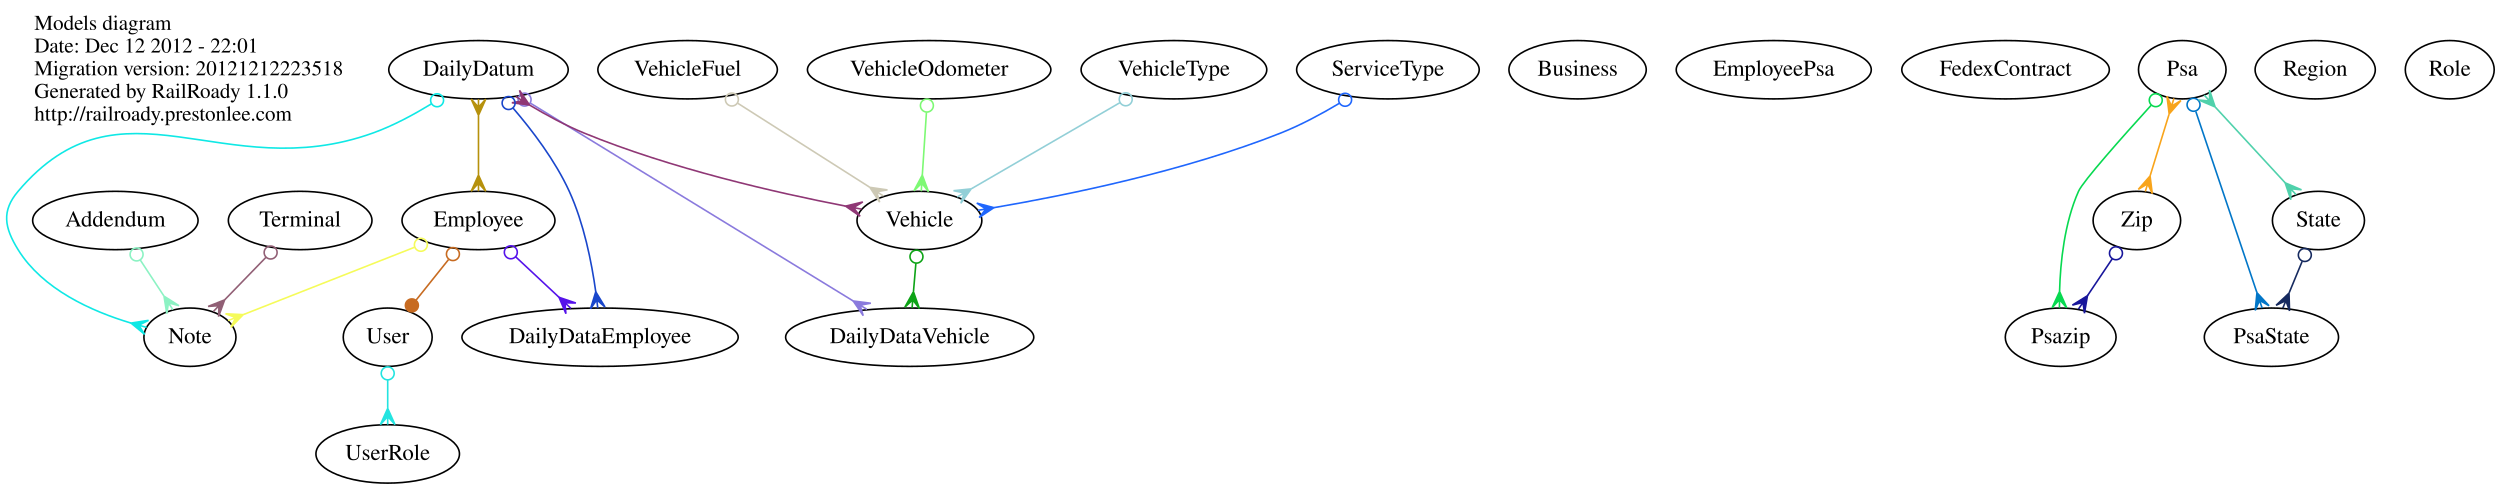
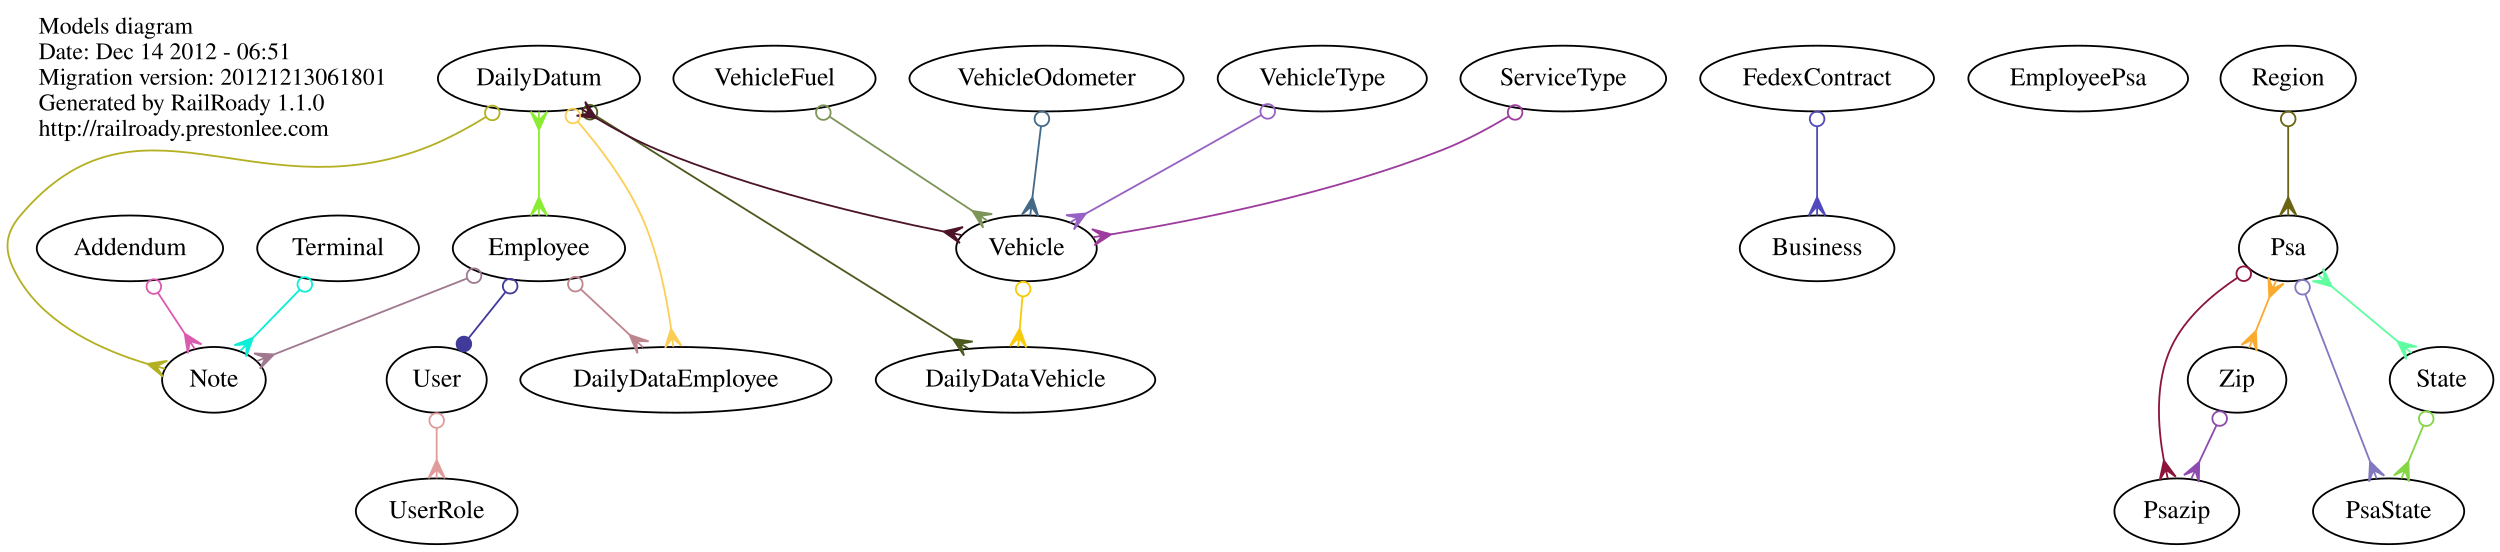
- <svg xmlns="http://www.w3.org/2000/svg" width="1542pt" height="302pt" viewBox="0.00 0.00 1542.16 302.00">
+ <svg xmlns="http://www.w3.org/2000/svg" width="1369pt" height="302pt" viewBox="0.00 0.00 1369.16 302.00">
  <g id="graph0" class="graph" transform="scale(1 1) rotate(0) translate(4 298)">
-     <polygon fill="white" stroke="white" points="-4,5 -4,-298 1539.16,-298 1539.16,5 -4,5" />
+     <polygon fill="white" stroke="white" points="-4,5 -4,-298 1366.16,-298 1366.16,5 -4,5" />
    <g id="node1" class="node">
      <text text-anchor="start" x="17.159" y="-279.6" font-family="Times,serif" font-size="13.00">Models diagram</text>
-       <text text-anchor="start" x="17.159" y="-265.6" font-family="Times,serif" font-size="13.00">Date: Dec 12 2012 - 22:01</text>
-       <text text-anchor="start" x="17.159" y="-251.6" font-family="Times,serif" font-size="13.00">Migration version: 20121212223518</text>
+       <text text-anchor="start" x="17.159" y="-265.6" font-family="Times,serif" font-size="13.00">Date: Dec 14 2012 - 06:51</text>
+       <text text-anchor="start" x="17.159" y="-251.6" font-family="Times,serif" font-size="13.00">Migration version: 20121213061801</text>
      <text text-anchor="start" x="17.159" y="-237.6" font-family="Times,serif" font-size="13.00">Generated by RailRoady 1.1.0</text>
      <text text-anchor="start" x="17.159" y="-223.6" font-family="Times,serif" font-size="13.00">http://railroady.prestonlee.com</text>
    </g>
    <g id="node2" class="node">
      <ellipse fill="none" stroke="black" cx="67.159" cy="-162" rx="51.019" ry="18" />
      <text text-anchor="middle" x="67.159" y="-158.3" font-family="Times,serif" font-size="14.00">Addendum</text>
    </g>
    <g id="node10" class="node">
      <ellipse fill="none" stroke="black" cx="113.159" cy="-90" rx="28.395" ry="18" />
      <text text-anchor="middle" x="113.159" y="-86.3" font-family="Times,serif" font-size="14.00">Note</text>
    </g>
    <g id="edge1" class="edge">
-       <path fill="none" stroke="#8cf2c3" d="M82.462,-137.713C87.121,-130.623 92.257,-122.808 96.972,-115.633" />
-       <ellipse fill="none" stroke="#8cf2c3" cx="80.257" cy="-141.068" rx="4" ry="4" />
-       <polygon fill="#8cf2c3" stroke="#8cf2c3" points="97.161,-115.345 106.413,-109.459 99.907,-111.167 102.653,-106.988 102.653,-106.988 102.653,-106.988 99.907,-111.167 98.892,-104.517 97.161,-115.345 97.161,-115.345" />
+       <path fill="none" stroke="#db5bae" d="M82.462,-137.713C87.121,-130.623 92.257,-122.808 96.972,-115.633" />
+       <ellipse fill="none" stroke="#db5bae" cx="80.257" cy="-141.068" rx="4" ry="4" />
+       <polygon fill="#db5bae" stroke="#db5bae" points="97.161,-115.345 106.413,-109.459 99.907,-111.167 102.653,-106.988 102.653,-106.988 102.653,-106.988 99.907,-111.167 98.892,-104.517 97.161,-115.345 97.161,-115.345" />
    </g>
    <g id="node3" class="node">
-       <ellipse fill="none" stroke="black" cx="969.159" cy="-255" rx="42.346" ry="18" />
-       <text text-anchor="middle" x="969.159" y="-251.3" font-family="Times,serif" font-size="14.00">Business</text>
+       <ellipse fill="none" stroke="black" cx="991.159" cy="-162" rx="42.346" ry="18" />
+       <text text-anchor="middle" x="991.159" y="-158.3" font-family="Times,serif" font-size="14.00">Business</text>
    </g>
    <g id="node4" class="node">
      <ellipse fill="none" stroke="black" cx="366.159" cy="-90" rx="85.214" ry="18" />
      <text text-anchor="middle" x="366.159" y="-86.3" font-family="Times,serif" font-size="14.00">DailyDataEmployee</text>
    </g>
    <g id="node5" class="node">
-       <ellipse fill="none" stroke="black" cx="557.159" cy="-90" rx="76.539" ry="18" />
-       <text text-anchor="middle" x="557.159" y="-86.3" font-family="Times,serif" font-size="14.00">DailyDataVehicle</text>
+       <ellipse fill="none" stroke="black" cx="552.159" cy="-90" rx="76.539" ry="18" />
+       <text text-anchor="middle" x="552.159" y="-86.3" font-family="Times,serif" font-size="14.00">DailyDataVehicle</text>
    </g>
    <g id="node6" class="node">
      <ellipse fill="none" stroke="black" cx="291.159" cy="-255" rx="55.344" ry="18" />
      <text text-anchor="middle" x="291.159" y="-251.3" font-family="Times,serif" font-size="14.00">DailyDatum</text>
    </g>
    <g id="edge2" class="edge">
-       <path fill="none" stroke="#0fe8e5" d="M262.155,-233.981C251.291,-227.323 238.567,-220.473 226.159,-216 133.365,-182.55 71.001,-255.193 7.159,-180 -3.196,-167.803 -1.252,-157.61 7.159,-144 22.275,-119.542 52.475,-105.993 76.786,-98.731" />
-       <ellipse fill="none" stroke="#0fe8e5" cx="265.621" cy="-236.168" rx="4" ry="4" />
-       <polygon fill="#0fe8e5" stroke="#0fe8e5" points="76.802,-98.727 87.637,-100.414 81.623,-97.401 86.444,-96.075 86.444,-96.075 86.444,-96.075 81.623,-97.401 85.251,-91.736 76.802,-98.727 76.802,-98.727" />
+       <path fill="none" stroke="#b4b023" d="M262.155,-233.981C251.291,-227.323 238.567,-220.473 226.159,-216 133.365,-182.55 71.001,-255.193 7.159,-180 -3.196,-167.803 -1.252,-157.61 7.159,-144 22.275,-119.542 52.475,-105.993 76.786,-98.731" />
+       <ellipse fill="none" stroke="#b4b023" cx="265.621" cy="-236.168" rx="4" ry="4" />
+       <polygon fill="#b4b023" stroke="#b4b023" points="76.802,-98.727 87.637,-100.414 81.623,-97.401 86.444,-96.075 86.444,-96.075 86.444,-96.075 81.623,-97.401 85.251,-91.736 76.802,-98.727 76.802,-98.727" />
    </g>
    <g id="edge3" class="edge">
-       <path fill="none" stroke="#8a7add" d="M323.006,-234.485C373.185,-203.736 470.274,-144.241 522.275,-112.376" />
-       <ellipse fill="none" stroke="#8a7add" cx="319.594" cy="-236.575" rx="4" ry="4" />
-       <polygon fill="#8a7add" stroke="#8a7add" points="522.303,-112.359 533.181,-110.971 526.567,-109.747 530.83,-107.134 530.83,-107.134 530.83,-107.134 526.567,-109.747 528.479,-103.297 522.303,-112.359 522.303,-112.359" />
-     </g>
-     <g id="node21" class="node">
-       <ellipse fill="none" stroke="black" cx="563.159" cy="-162" rx="38.495" ry="18" />
-       <text text-anchor="middle" x="563.159" y="-158.3" font-family="Times,serif" font-size="14.00">Vehicle</text>
+       <path fill="none" stroke="#4c5a1e" d="M322.727,-234.285C371.958,-203.54 466.648,-144.404 517.633,-112.562" />
+       <ellipse fill="none" stroke="#4c5a1e" cx="319.106" cy="-236.547" rx="4" ry="4" />
+       <polygon fill="#4c5a1e" stroke="#4c5a1e" points="517.843,-112.431 528.708,-110.951 522.084,-109.783 526.325,-107.134 526.325,-107.134 526.325,-107.134 522.084,-109.783 523.941,-103.317 517.843,-112.431 517.843,-112.431" />
+     </g>
+     <g id="node20" class="node">
+       <ellipse fill="none" stroke="black" cx="558.159" cy="-162" rx="38.495" ry="18" />
+       <text text-anchor="middle" x="558.159" y="-158.3" font-family="Times,serif" font-size="14.00">Vehicle</text>
    </g>
    <g id="edge4" class="edge">
-       <path fill="none" stroke="#8f3775" d="M322.787,-233.136C333.115,-226.977 344.844,-220.649 356.159,-216 409.686,-194.007 474.841,-179.138 517.577,-170.877" />
-       <polygon fill="#8f3775" stroke="#8f3775" points="322.64,-233.226 311.763,-234.623 318.378,-235.842 314.117,-238.458 314.117,-238.458 314.117,-238.458 318.378,-235.842 316.471,-242.293 322.64,-233.226 322.64,-233.226" />
-       <polygon fill="#8f3775" stroke="#8f3775" points="517.58,-170.876 528.242,-173.438 522.493,-169.946 527.406,-169.017 527.406,-169.017 527.406,-169.017 522.493,-169.946 526.569,-164.595 517.58,-170.876 517.58,-170.876" />
+       <path fill="none" stroke="#4c1428" d="M322.804,-233.177C333.132,-227.02 344.858,-220.683 356.159,-216 407.99,-194.524 470.966,-179.646 512.677,-171.237" />
+       <polygon fill="#4c1428" stroke="#4c1428" points="322.657,-233.266 311.78,-234.658 318.395,-235.88 314.132,-238.494 314.132,-238.494 314.132,-238.494 318.395,-235.88 316.485,-242.33 322.657,-233.266 322.657,-233.266" />
+       <polygon fill="#4c1428" stroke="#4c1428" points="512.732,-171.226 523.414,-173.703 517.637,-170.257 522.542,-169.288 522.542,-169.288 522.542,-169.288 517.637,-170.257 521.67,-164.873 512.732,-171.226 512.732,-171.226" />
    </g>
    <g id="edge5" class="edge">
-       <path fill="none" stroke="#1946cb" d="M312.389,-231.456C324.314,-217.603 338.499,-198.93 347.159,-180 356.17,-160.303 360.979,-136.179 363.502,-118.018" />
-       <ellipse fill="none" stroke="#1946cb" cx="309.74" cy="-234.463" rx="4" ry="4" />
-       <polygon fill="#1946cb" stroke="#1946cb" points="363.502,-118.016 369.203,-108.648 364.12,-113.054 364.738,-108.092 364.738,-108.092 364.738,-108.092 364.12,-113.054 360.272,-107.536 363.502,-118.016 363.502,-118.016" />
+       <path fill="none" stroke="#fbcf56" d="M312.389,-231.456C324.314,-217.603 338.499,-198.93 347.159,-180 356.17,-160.303 360.979,-136.179 363.502,-118.018" />
+       <ellipse fill="none" stroke="#fbcf56" cx="309.74" cy="-234.463" rx="4" ry="4" />
+       <polygon fill="#fbcf56" stroke="#fbcf56" points="363.502,-118.016 369.203,-108.648 364.12,-113.054 364.738,-108.092 364.738,-108.092 364.738,-108.092 364.12,-113.054 360.272,-107.536 363.502,-118.016 363.502,-118.016" />
    </g>
    <g id="node7" class="node">
      <ellipse fill="none" stroke="black" cx="291.159" cy="-162" rx="47.169" ry="18" />
      <text text-anchor="middle" x="291.159" y="-158.3" font-family="Times,serif" font-size="14.00">Employee</text>
    </g>
    <g id="edge6" class="edge">
-       <path fill="none" stroke="#b6910c" d="M291.159,-226.549C291.159,-215.083 291.159,-201.792 291.159,-190.339" />
-       <polygon fill="#b6910c" stroke="#b6910c" points="291.159,-226.884 286.659,-236.884 291.159,-231.884 291.159,-236.884 291.159,-236.884 291.159,-236.884 291.159,-231.884 295.659,-236.884 291.159,-226.884 291.159,-226.884" />
-       <polygon fill="#b6910c" stroke="#b6910c" points="291.159,-190.04 295.659,-180.04 291.159,-185.04 291.159,-180.04 291.159,-180.04 291.159,-180.04 291.159,-185.04 286.659,-180.04 291.159,-190.04 291.159,-190.04" />
+       <path fill="none" stroke="#8bed32" d="M291.159,-226.549C291.159,-215.083 291.159,-201.792 291.159,-190.339" />
+       <polygon fill="#8bed32" stroke="#8bed32" points="291.159,-226.884 286.659,-236.884 291.159,-231.884 291.159,-236.884 291.159,-236.884 291.159,-236.884 291.159,-231.884 295.659,-236.884 291.159,-226.884 291.159,-226.884" />
+       <polygon fill="#8bed32" stroke="#8bed32" points="291.159,-190.04 295.659,-180.04 291.159,-185.04 291.159,-180.04 291.159,-180.04 291.159,-180.04 291.159,-185.04 286.659,-180.04 291.159,-190.04 291.159,-190.04" />
    </g>
    <g id="edge7" class="edge">
-       <path fill="none" stroke="#f5fb5a" d="M251.62,-145.451C219.975,-133.006 176.105,-115.754 146.286,-104.027" />
-       <ellipse fill="none" stroke="#f5fb5a" cx="255.614" cy="-147.021" rx="4" ry="4" />
-       <polygon fill="#f5fb5a" stroke="#f5fb5a" points="146.057,-103.937 138.397,-96.09 141.403,-102.107 136.75,-100.277 136.75,-100.277 136.75,-100.277 141.403,-102.107 135.103,-104.465 146.057,-103.937 146.057,-103.937" />
-     </g>
-     <g id="node19" class="node">
+       <path fill="none" stroke="#a0788f" d="M251.62,-145.451C219.975,-133.006 176.105,-115.754 146.286,-104.027" />
+       <ellipse fill="none" stroke="#a0788f" cx="255.614" cy="-147.021" rx="4" ry="4" />
+       <polygon fill="#a0788f" stroke="#a0788f" points="146.057,-103.937 138.397,-96.09 141.403,-102.107 136.75,-100.277 136.75,-100.277 136.75,-100.277 141.403,-102.107 135.103,-104.465 146.057,-103.937 146.057,-103.937" />
+     </g>
+     <g id="node18" class="node">
      <ellipse fill="none" stroke="black" cx="235.159" cy="-90" rx="27.422" ry="18" />
      <text text-anchor="middle" x="235.159" y="-86.3" font-family="Times,serif" font-size="14.00">User</text>
    </g>
    <g id="edge8" class="edge">
-       <path fill="none" stroke="#c76b21" d="M272.685,-137.908C266.244,-129.856 259.039,-120.85 252.678,-112.898" />
-       <ellipse fill="none" stroke="#c76b21" cx="275.389" cy="-141.287" rx="4" ry="4" />
-       <ellipse fill="#c76b21" stroke="#c76b21" cx="250.067" cy="-109.634" rx="4" ry="4" />
+       <path fill="none" stroke="#413a9a" d="M272.685,-137.908C266.244,-129.856 259.039,-120.85 252.678,-112.898" />
+       <ellipse fill="none" stroke="#413a9a" cx="275.389" cy="-141.287" rx="4" ry="4" />
+       <ellipse fill="#413a9a" stroke="#413a9a" cx="250.067" cy="-109.634" rx="4" ry="4" />
    </g>
    <g id="edge9" class="edge">
-       <path fill="none" stroke="#5512ea" d="M314.032,-139.652C322.506,-131.743 332.162,-122.731 340.841,-114.631" />
-       <ellipse fill="none" stroke="#5512ea" cx="311.102" cy="-142.387" rx="4" ry="4" />
-       <polygon fill="#5512ea" stroke="#5512ea" points="340.851,-114.621 351.232,-111.087 344.507,-111.209 348.162,-107.797 348.162,-107.797 348.162,-107.797 344.507,-111.209 345.092,-104.508 340.851,-114.621 340.851,-114.621" />
+       <path fill="none" stroke="#bd868e" d="M314.032,-139.652C322.506,-131.743 332.162,-122.731 340.841,-114.631" />
+       <ellipse fill="none" stroke="#bd868e" cx="311.102" cy="-142.387" rx="4" ry="4" />
+       <polygon fill="#bd868e" stroke="#bd868e" points="340.851,-114.621 351.232,-111.087 344.507,-111.209 348.162,-107.797 348.162,-107.797 348.162,-107.797 344.507,-111.209 345.092,-104.508 340.851,-114.621 340.851,-114.621" />
    </g>
    <g id="node8" class="node">
-       <ellipse fill="none" stroke="black" cx="1090.16" cy="-255" rx="60.167" ry="18" />
-       <text text-anchor="middle" x="1090.16" y="-251.3" font-family="Times,serif" font-size="14.00">EmployeePsa</text>
+       <ellipse fill="none" stroke="black" cx="1134.16" cy="-255" rx="60.167" ry="18" />
+       <text text-anchor="middle" x="1134.16" y="-251.3" font-family="Times,serif" font-size="14.00">EmployeePsa</text>
    </g>
    <g id="node9" class="node">
-       <ellipse fill="none" stroke="black" cx="1233.16" cy="-255" rx="64.017" ry="18" />
-       <text text-anchor="middle" x="1233.16" y="-251.3" font-family="Times,serif" font-size="14.00">FedexContract</text>
+       <ellipse fill="none" stroke="black" cx="991.159" cy="-255" rx="64.017" ry="18" />
+       <text text-anchor="middle" x="991.159" y="-251.3" font-family="Times,serif" font-size="14.00">FedexContract</text>
+     </g>
+     <g id="edge10" class="edge">
+       <path fill="none" stroke="#514abc" d="M991.159,-228.729C991.159,-216.725 991.159,-202.362 991.159,-190.129" />
+       <ellipse fill="none" stroke="#514abc" cx="991.159" cy="-232.884" rx="4" ry="4" />
+       <polygon fill="#514abc" stroke="#514abc" points="991.159,-190.04 995.659,-180.04 991.159,-185.04 991.159,-180.04 991.159,-180.04 991.159,-180.04 991.159,-185.04 986.659,-180.04 991.159,-190.04 991.159,-190.04" />
    </g>
    <g id="node11" class="node">
-       <ellipse fill="none" stroke="black" cx="1342.16" cy="-255" rx="27" ry="18" />
-       <text text-anchor="middle" x="1342.16" y="-251.3" font-family="Times,serif" font-size="14.00">Psa</text>
+       <ellipse fill="none" stroke="black" cx="1249.16" cy="-162" rx="27" ry="18" />
+       <text text-anchor="middle" x="1249.16" y="-158.3" font-family="Times,serif" font-size="14.00">Psa</text>
    </g>
    <g id="node13" class="node">
-       <ellipse fill="none" stroke="black" cx="1267.16" cy="-90" rx="34.171" ry="18" />
-       <text text-anchor="middle" x="1267.16" y="-86.3" font-family="Times,serif" font-size="14.00">Psazip</text>
-     </g>
-     <g id="edge10" class="edge">
-       <path fill="none" stroke="#07d950" d="M1322.98,-233.1C1305.14,-213.466 1280.91,-186.198 1278.16,-180 1269.54,-160.585 1266.98,-136.581 1266.47,-118.397" />
-       <ellipse fill="none" stroke="#07d950" cx="1325.81" cy="-236.214" rx="4" ry="4" />
-       <polygon fill="#07d950" stroke="#07d950" points="1266.47,-118.18 1270.88,-108.141 1266.43,-113.18 1266.38,-108.181 1266.38,-108.181 1266.38,-108.181 1266.43,-113.18 1261.88,-108.22 1266.47,-118.18 1266.47,-118.18" />
-     </g>
-     <g id="node25" class="node">
-       <ellipse fill="none" stroke="black" cx="1314.16" cy="-162" rx="27" ry="18" />
-       <text text-anchor="middle" x="1314.16" y="-158.3" font-family="Times,serif" font-size="14.00">Zip</text>
+       <ellipse fill="none" stroke="black" cx="1188.16" cy="-18" rx="34.171" ry="18" />
+       <text text-anchor="middle" x="1188.16" y="-14.3" font-family="Times,serif" font-size="14.00">Psazip</text>
    </g>
    <g id="edge11" class="edge">
-       <path fill="none" stroke="#f8a41b" d="M1333.96,-227.356C1330.31,-215.493 1326.02,-201.552 1322.37,-189.684" />
-       <polygon fill="#f8a41b" stroke="#f8a41b" points="1334.08,-227.751 1332.72,-238.633 1335.55,-232.53 1337.02,-237.309 1337.02,-237.309 1337.02,-237.309 1335.55,-232.53 1341.32,-235.986 1334.08,-227.751 1334.08,-227.751" />
-       <polygon fill="#f8a41b" stroke="#f8a41b" points="1322.3,-189.451 1323.66,-178.57 1320.83,-184.672 1319.36,-179.893 1319.36,-179.893 1319.36,-179.893 1320.83,-184.672 1315.06,-181.217 1322.3,-189.451 1322.3,-189.451" />
+       <path fill="none" stroke="#8d1539" d="M1221.28,-145.868C1207.69,-136.841 1192.69,-124.009 1185.16,-108 1176.08,-88.703 1177.66,-64.364 1181.04,-46.018" />
+       <ellipse fill="none" stroke="#8d1539" cx="1224.82" cy="-148.104" rx="4" ry="4" />
+       <polygon fill="#8d1539" stroke="#8d1539" points="1181.09,-45.773 1187.58,-36.929 1182.14,-40.882 1183.18,-35.992 1183.18,-35.992 1183.18,-35.992 1182.14,-40.882 1178.78,-35.055 1181.09,-45.773 1181.09,-45.773" />
+     </g>
+     <g id="node24" class="node">
+       <ellipse fill="none" stroke="black" cx="1221.16" cy="-90" rx="27" ry="18" />
+       <text text-anchor="middle" x="1221.16" y="-86.3" font-family="Times,serif" font-size="14.00">Zip</text>
+     </g>
+     <g id="edge12" class="edge">
+       <path fill="none" stroke="#faaa2c" d="M1238.72,-134.912C1236.37,-129.022 1233.87,-122.772 1231.52,-116.891" />
+       <polygon fill="#faaa2c" stroke="#faaa2c" points="1238.81,-135.126 1238.35,-146.082 1240.67,-139.769 1242.52,-144.411 1242.52,-144.411 1242.52,-144.411 1240.67,-139.769 1246.7,-142.74 1238.81,-135.126 1238.81,-135.126" />
+       <polygon fill="#faaa2c" stroke="#faaa2c" points="1231.46,-116.755 1231.93,-105.799 1229.6,-112.112 1227.75,-107.47 1227.75,-107.47 1227.75,-107.47 1229.6,-112.112 1223.57,-109.141 1231.46,-116.755 1231.46,-116.755" />
    </g>
    <g id="node12" class="node">
-       <ellipse fill="none" stroke="black" cx="1397.16" cy="-90" rx="41.394" ry="18" />
-       <text text-anchor="middle" x="1397.16" y="-86.3" font-family="Times,serif" font-size="14.00">PsaState</text>
-     </g>
-     <g id="edge12" class="edge">
-       <path fill="none" stroke="#0176c8" d="M1350.52,-229.236C1360.67,-199.145 1377.73,-148.577 1388.16,-117.657" />
-       <ellipse fill="none" stroke="#0176c8" cx="1349.12" cy="-233.38" rx="4" ry="4" />
-       <polygon fill="#0176c8" stroke="#0176c8" points="1388.23,-117.458 1395.69,-109.421 1389.83,-112.72 1391.43,-107.983 1391.43,-107.983 1391.43,-107.983 1389.83,-112.72 1387.17,-106.544 1388.23,-117.458 1388.23,-117.458" />
-     </g>
-     <g id="node17" class="node">
-       <ellipse fill="none" stroke="black" cx="1426.16" cy="-162" rx="28.395" ry="18" />
-       <text text-anchor="middle" x="1426.16" y="-158.3" font-family="Times,serif" font-size="14.00">State</text>
+       <ellipse fill="none" stroke="black" cx="1304.16" cy="-18" rx="41.394" ry="18" />
+       <text text-anchor="middle" x="1304.16" y="-14.3" font-family="Times,serif" font-size="14.00">PsaState</text>
    </g>
    <g id="edge13" class="edge">
-       <path fill="none" stroke="#4fd1ab" d="M1362.76,-231.68C1375.8,-217.556 1392.59,-199.366 1405.62,-185.255" />
-       <polygon fill="#4fd1ab" stroke="#4fd1ab" points="1362.44,-232.031 1352.35,-236.327 1359.05,-235.705 1355.66,-239.379 1355.66,-239.379 1355.66,-239.379 1359.05,-235.705 1358.96,-242.432 1362.44,-232.031 1362.44,-232.031" />
-       <polygon fill="#4fd1ab" stroke="#4fd1ab" points="1405.63,-185.235 1415.72,-180.939 1409.03,-181.561 1412.42,-177.887 1412.42,-177.887 1412.42,-177.887 1409.03,-181.561 1409.11,-174.834 1405.63,-185.235 1405.63,-185.235" />
+       <path fill="none" stroke="#8178c0" d="M1258.51,-136.859C1268.33,-111.516 1283.72,-71.78 1293.87,-45.562" />
+       <ellipse fill="none" stroke="#8178c0" cx="1257.02" cy="-140.703" rx="4" ry="4" />
+       <polygon fill="#8178c0" stroke="#8178c0" points="1294,-45.227 1301.81,-37.527 1295.81,-40.564 1297.61,-35.902 1297.61,-35.902 1297.61,-35.902 1295.81,-40.564 1293.42,-34.276 1294,-45.227 1294,-45.227" />
+     </g>
+     <g id="node16" class="node">
+       <ellipse fill="none" stroke="black" cx="1333.16" cy="-90" rx="28.395" ry="18" />
+       <text text-anchor="middle" x="1333.16" y="-86.3" font-family="Times,serif" font-size="14.00">State</text>
+     </g>
+     <g id="edge14" class="edge">
+       <path fill="none" stroke="#5ffea1" d="M1273.13,-141.024C1284.36,-131.668 1297.71,-120.545 1308.96,-111.165" />
+       <polygon fill="#5ffea1" stroke="#5ffea1" points="1273.04,-141.101 1262.47,-144.046 1269.2,-144.302 1265.36,-147.503 1265.36,-147.503 1265.36,-147.503 1269.2,-144.302 1268.24,-150.96 1273.04,-141.101 1273.04,-141.101" />
+       <polygon fill="#5ffea1" stroke="#5ffea1" points="1309.04,-111.096 1319.61,-108.151 1312.89,-107.895 1316.73,-104.694 1316.73,-104.694 1316.73,-104.694 1312.89,-107.895 1313.85,-101.237 1309.04,-111.096 1309.04,-111.096" />
    </g>
    <g id="node14" class="node">
-       <ellipse fill="none" stroke="black" cx="1424.16" cy="-255" rx="37.07" ry="18" />
-       <text text-anchor="middle" x="1424.16" y="-251.3" font-family="Times,serif" font-size="14.00">Region</text>
+       <ellipse fill="none" stroke="black" cx="1249.16" cy="-255" rx="37.07" ry="18" />
+       <text text-anchor="middle" x="1249.16" y="-251.3" font-family="Times,serif" font-size="14.00">Region</text>
+     </g>
+     <g id="edge15" class="edge">
+       <path fill="none" stroke="#6b6513" d="M1249.16,-228.729C1249.16,-216.725 1249.16,-202.362 1249.16,-190.129" />
+       <ellipse fill="none" stroke="#6b6513" cx="1249.16" cy="-232.884" rx="4" ry="4" />
+       <polygon fill="#6b6513" stroke="#6b6513" points="1249.16,-190.04 1253.66,-180.04 1249.16,-185.04 1249.16,-180.04 1249.16,-180.04 1249.16,-180.04 1249.16,-185.04 1244.66,-180.04 1249.16,-190.04 1249.16,-190.04" />
    </g>
    <g id="node15" class="node">
-       <ellipse fill="none" stroke="black" cx="1507.16" cy="-255" rx="27.422" ry="18" />
-       <text text-anchor="middle" x="1507.16" y="-251.3" font-family="Times,serif" font-size="14.00">Role</text>
-     </g>
-     <g id="node16" class="node">
      <ellipse fill="none" stroke="black" cx="852.159" cy="-255" rx="56.317" ry="18" />
      <text text-anchor="middle" x="852.159" y="-251.3" font-family="Times,serif" font-size="14.00">ServiceType</text>
    </g>
-     <g id="edge14" class="edge">
-       <path fill="none" stroke="#1f66fd" d="M822.22,-234.315C811.227,-227.754 798.458,-220.882 786.159,-216 727.188,-192.591 655.171,-177.783 609.234,-169.942" />
-       <ellipse fill="none" stroke="#1f66fd" cx="825.75" cy="-236.472" rx="4" ry="4" />
-       <polygon fill="#1f66fd" stroke="#1f66fd" points="609.139,-169.926 600.016,-163.843 604.208,-169.104 599.276,-168.281 599.276,-168.281 599.276,-168.281 604.208,-169.104 598.536,-172.72 609.139,-169.926 609.139,-169.926" />
-     </g>
-     <g id="edge15" class="edge">
-       <path fill="none" stroke="#162a5f" d="M1416.12,-136.778C1413.54,-130.544 1410.75,-123.805 1408.12,-117.463" />
-       <ellipse fill="none" stroke="#162a5f" cx="1417.76" cy="-140.716" rx="4" ry="4" />
-       <polygon fill="#162a5f" stroke="#162a5f" points="1408.01,-117.195 1408.34,-106.234 1406.1,-112.575 1404.18,-107.956 1404.18,-107.956 1404.18,-107.956 1406.1,-112.575 1400.03,-109.679 1408.01,-117.195 1408.01,-117.195" />
-     </g>
-     <g id="node18" class="node">
+     <g id="edge16" class="edge">
+       <path fill="none" stroke="#9d3c9d" d="M822.233,-234.281C811.242,-227.717 798.47,-220.852 786.159,-216 725.574,-192.124 651.502,-177.372 604.566,-169.677" />
+       <ellipse fill="none" stroke="#9d3c9d" cx="825.763" cy="-236.44" rx="4" ry="4" />
+       <polygon fill="#9d3c9d" stroke="#9d3c9d" points="604.563,-169.677 595.4,-163.653 599.626,-168.886 594.688,-168.096 594.688,-168.096 594.688,-168.096 599.626,-168.886 593.977,-172.54 604.563,-169.677 604.563,-169.677" />
+     </g>
+     <g id="edge17" class="edge">
+       <path fill="none" stroke="#84d644" d="M1323.12,-64.778C1320.54,-58.544 1317.75,-51.805 1315.12,-45.463" />
+       <ellipse fill="none" stroke="#84d644" cx="1324.76" cy="-68.716" rx="4" ry="4" />
+       <polygon fill="#84d644" stroke="#84d644" points="1315.01,-45.195 1315.34,-34.234 1313.1,-40.575 1311.18,-35.956 1311.18,-35.956 1311.18,-35.956 1313.1,-40.575 1307.03,-37.679 1315.01,-45.195 1315.01,-45.195" />
+     </g>
+     <g id="node17" class="node">
      <ellipse fill="none" stroke="black" cx="181.159" cy="-162" rx="44.295" ry="18" />
      <text text-anchor="middle" x="181.159" y="-158.3" font-family="Times,serif" font-size="14.00">Terminal</text>
    </g>
-     <g id="edge16" class="edge">
-       <path fill="none" stroke="#915f75" d="M160.101,-139.322C152.024,-131.008 142.801,-121.514 134.681,-113.155" />
-       <ellipse fill="none" stroke="#915f75" cx="162.942" cy="-142.247" rx="4" ry="4" />
-       <polygon fill="#915f75" stroke="#915f75" points="134.566,-113.037 130.826,-102.728 131.082,-109.45 127.598,-105.864 127.598,-105.864 127.598,-105.864 131.082,-109.45 124.371,-108.999 134.566,-113.037 134.566,-113.037" />
-     </g>
-     <g id="node20" class="node">
+     <g id="edge18" class="edge">
+       <path fill="none" stroke="#0deed7" d="M160.101,-139.322C152.024,-131.008 142.801,-121.514 134.681,-113.155" />
+       <ellipse fill="none" stroke="#0deed7" cx="162.942" cy="-142.247" rx="4" ry="4" />
+       <polygon fill="#0deed7" stroke="#0deed7" points="134.566,-113.037 130.826,-102.728 131.082,-109.45 127.598,-105.864 127.598,-105.864 127.598,-105.864 131.082,-109.45 124.371,-108.999 134.566,-113.037 134.566,-113.037" />
+     </g>
+     <g id="node19" class="node">
      <ellipse fill="none" stroke="black" cx="235.159" cy="-18" rx="44.271" ry="18" />
      <text text-anchor="middle" x="235.159" y="-14.3" font-family="Times,serif" font-size="14.00">UserRole</text>
    </g>
-     <g id="edge17" class="edge">
-       <path fill="none" stroke="#23e4e0" d="M235.159,-63.64C235.159,-58.063 235.159,-52.132 235.159,-46.476" />
-       <ellipse fill="none" stroke="#23e4e0" cx="235.159" cy="-67.697" rx="4" ry="4" />
-       <polygon fill="#23e4e0" stroke="#23e4e0" points="235.159,-46.104 239.659,-36.104 235.159,-41.104 235.159,-36.104 235.159,-36.104 235.159,-36.104 235.159,-41.104 230.659,-36.104 235.159,-46.104 235.159,-46.104" />
-     </g>
-     <g id="edge18" class="edge">
-       <path fill="none" stroke="#0da316" d="M560.985,-135.64C560.507,-130.063 559.999,-124.132 559.514,-118.476" />
-       <ellipse fill="none" stroke="#0da316" cx="561.334" cy="-139.711" rx="4" ry="4" />
-       <polygon fill="#0da316" stroke="#0da316" points="559.479,-118.068 563.109,-107.72 559.052,-113.086 558.625,-108.104 558.625,-108.104 558.625,-108.104 559.052,-113.086 554.142,-108.489 559.479,-118.068 559.479,-118.068" />
-     </g>
-     <g id="node22" class="node">
+     <g id="edge19" class="edge">
+       <path fill="none" stroke="#e09c9a" d="M235.159,-63.64C235.159,-58.063 235.159,-52.132 235.159,-46.476" />
+       <ellipse fill="none" stroke="#e09c9a" cx="235.159" cy="-67.697" rx="4" ry="4" />
+       <polygon fill="#e09c9a" stroke="#e09c9a" points="235.159,-46.104 239.659,-36.104 235.159,-41.104 235.159,-36.104 235.159,-36.104 235.159,-36.104 235.159,-41.104 230.659,-36.104 235.159,-46.104 235.159,-46.104" />
+     </g>
+     <g id="edge20" class="edge">
+       <path fill="none" stroke="#f8ca0a" d="M555.985,-135.64C555.507,-130.063 554.999,-124.132 554.514,-118.476" />
+       <ellipse fill="none" stroke="#f8ca0a" cx="556.334" cy="-139.711" rx="4" ry="4" />
+       <polygon fill="#f8ca0a" stroke="#f8ca0a" points="554.479,-118.068 558.109,-107.72 554.052,-113.086 553.625,-108.104 553.625,-108.104 553.625,-108.104 554.052,-113.086 549.142,-108.489 554.479,-118.068 554.479,-118.068" />
+     </g>
+     <g id="node21" class="node">
      <ellipse fill="none" stroke="black" cx="420.159" cy="-255" rx="55.368" ry="18" />
      <text text-anchor="middle" x="420.159" y="-251.3" font-family="Times,serif" font-size="14.00">VehicleFuel</text>
    </g>
-     <g id="edge19" class="edge">
-       <path fill="none" stroke="#cdc9b5" d="M451.063,-234.334C475.099,-219.039 508.288,-197.918 532.309,-182.632" />
-       <ellipse fill="none" stroke="#cdc9b5" cx="447.469" cy="-236.621" rx="4" ry="4" />
-       <polygon fill="#cdc9b5" stroke="#cdc9b5" points="532.592,-182.452 543.445,-180.88 536.81,-179.767 541.029,-177.083 541.029,-177.083 541.029,-177.083 536.81,-179.767 538.613,-173.287 532.592,-182.452 532.592,-182.452" />
-     </g>
-     <g id="node23" class="node">
+     <g id="edge21" class="edge">
+       <path fill="none" stroke="#7d9559" d="M450.304,-234.122C473.519,-218.813 505.44,-197.764 528.525,-182.541" />
+       <ellipse fill="none" stroke="#7d9559" cx="446.908" cy="-236.361" rx="4" ry="4" />
+       <polygon fill="#7d9559" stroke="#7d9559" points="528.556,-182.521 539.381,-180.773 532.73,-179.769 536.904,-177.016 536.904,-177.016 536.904,-177.016 532.73,-179.769 534.427,-173.259 528.556,-182.521 528.556,-182.521" />
+     </g>
+     <g id="node22" class="node">
      <ellipse fill="none" stroke="black" cx="569.159" cy="-255" rx="75.09" ry="18" />
      <text text-anchor="middle" x="569.159" y="-251.3" font-family="Times,serif" font-size="14.00">VehicleOdometer</text>
    </g>
-     <g id="edge20" class="edge">
-       <path fill="none" stroke="#7df974" d="M567.493,-228.729C566.701,-216.725 565.755,-202.362 564.948,-190.129" />
-       <ellipse fill="none" stroke="#7df974" cx="567.767" cy="-232.892" rx="4" ry="4" />
-       <polygon fill="#7df974" stroke="#7df974" points="564.941,-190.018 568.773,-179.744 564.612,-185.029 564.283,-180.04 564.283,-180.04 564.283,-180.04 564.612,-185.029 559.792,-180.336 564.941,-190.018 564.941,-190.018" />
-     </g>
-     <g id="node24" class="node">
+     <g id="edge22" class="edge">
+       <path fill="none" stroke="#436988" d="M566.104,-228.729C564.653,-216.725 562.917,-202.362 561.439,-190.129" />
+       <ellipse fill="none" stroke="#436988" cx="566.61" cy="-232.913" rx="4" ry="4" />
+       <polygon fill="#436988" stroke="#436988" points="561.419,-189.967 564.686,-179.5 560.819,-185.004 560.219,-180.04 560.219,-180.04 560.219,-180.04 560.819,-185.004 555.751,-180.58 561.419,-189.967 561.419,-189.967" />
+     </g>
+     <g id="node23" class="node">
      <ellipse fill="none" stroke="black" cx="720.159" cy="-255" rx="57.269" ry="18" />
      <text text-anchor="middle" x="720.159" y="-251.3" font-family="Times,serif" font-size="14.00">VehicleType</text>
    </g>
-     <g id="edge21" class="edge">
-       <path fill="none" stroke="#92cfd7" d="M686.902,-234.724C659.917,-219.082 622.101,-197.164 595.394,-181.684" />
-       <ellipse fill="none" stroke="#92cfd7" cx="690.42" cy="-236.763" rx="4" ry="4" />
-       <polygon fill="#92cfd7" stroke="#92cfd7" points="595.098,-181.513 588.703,-172.604 590.772,-179.005 586.447,-176.498 586.447,-176.498 586.447,-176.498 590.772,-179.005 584.19,-180.391 595.098,-181.513 595.098,-181.513" />
-     </g>
-     <g id="edge22" class="edge">
-       <path fill="none" stroke="#18169b" d="M1298.99,-138.409C1294.1,-131.129 1288.66,-123.027 1283.68,-115.61" />
-       <ellipse fill="none" stroke="#18169b" cx="1301.26" cy="-141.795" rx="4" ry="4" />
-       <polygon fill="#18169b" stroke="#18169b" points="1283.68,-115.609 1281.84,-104.799 1280.9,-111.458 1278.11,-107.307 1278.11,-107.307 1278.11,-107.307 1280.9,-111.458 1274.37,-109.815 1283.68,-115.609 1283.68,-115.609" />
+     <g id="edge23" class="edge">
+       <path fill="none" stroke="#9662c3" d="M686.595,-234.902C675.916,-228.842 664.049,-222.126 653.159,-216 632.459,-204.356 609.172,-191.363 590.835,-181.155" />
+       <ellipse fill="none" stroke="#9662c3" cx="690.293" cy="-237.002" rx="4" ry="4" />
+       <polygon fill="#9662c3" stroke="#9662c3" points="590.739,-181.102 584.189,-172.308 586.37,-178.671 582.001,-176.24 582.001,-176.24 582.001,-176.24 586.37,-178.671 579.813,-180.173 590.739,-181.102 590.739,-181.102" />
+     </g>
+     <g id="edge24" class="edge">
+       <path fill="none" stroke="#8d4aaf" d="M1209.87,-65.062C1206.84,-58.633 1203.55,-51.647 1200.47,-45.106" />
+       <ellipse fill="none" stroke="#8d4aaf" cx="1211.63" cy="-68.793" rx="4" ry="4" />
+       <polygon fill="#8d4aaf" stroke="#8d4aaf" points="1200.42,-45.002 1200.22,-34.037 1198.28,-40.479 1196.15,-35.956 1196.15,-35.956 1196.15,-35.956 1198.28,-40.479 1192.08,-37.875 1200.42,-45.002 1200.42,-45.002" />
    </g>
  </g>
</svg>
